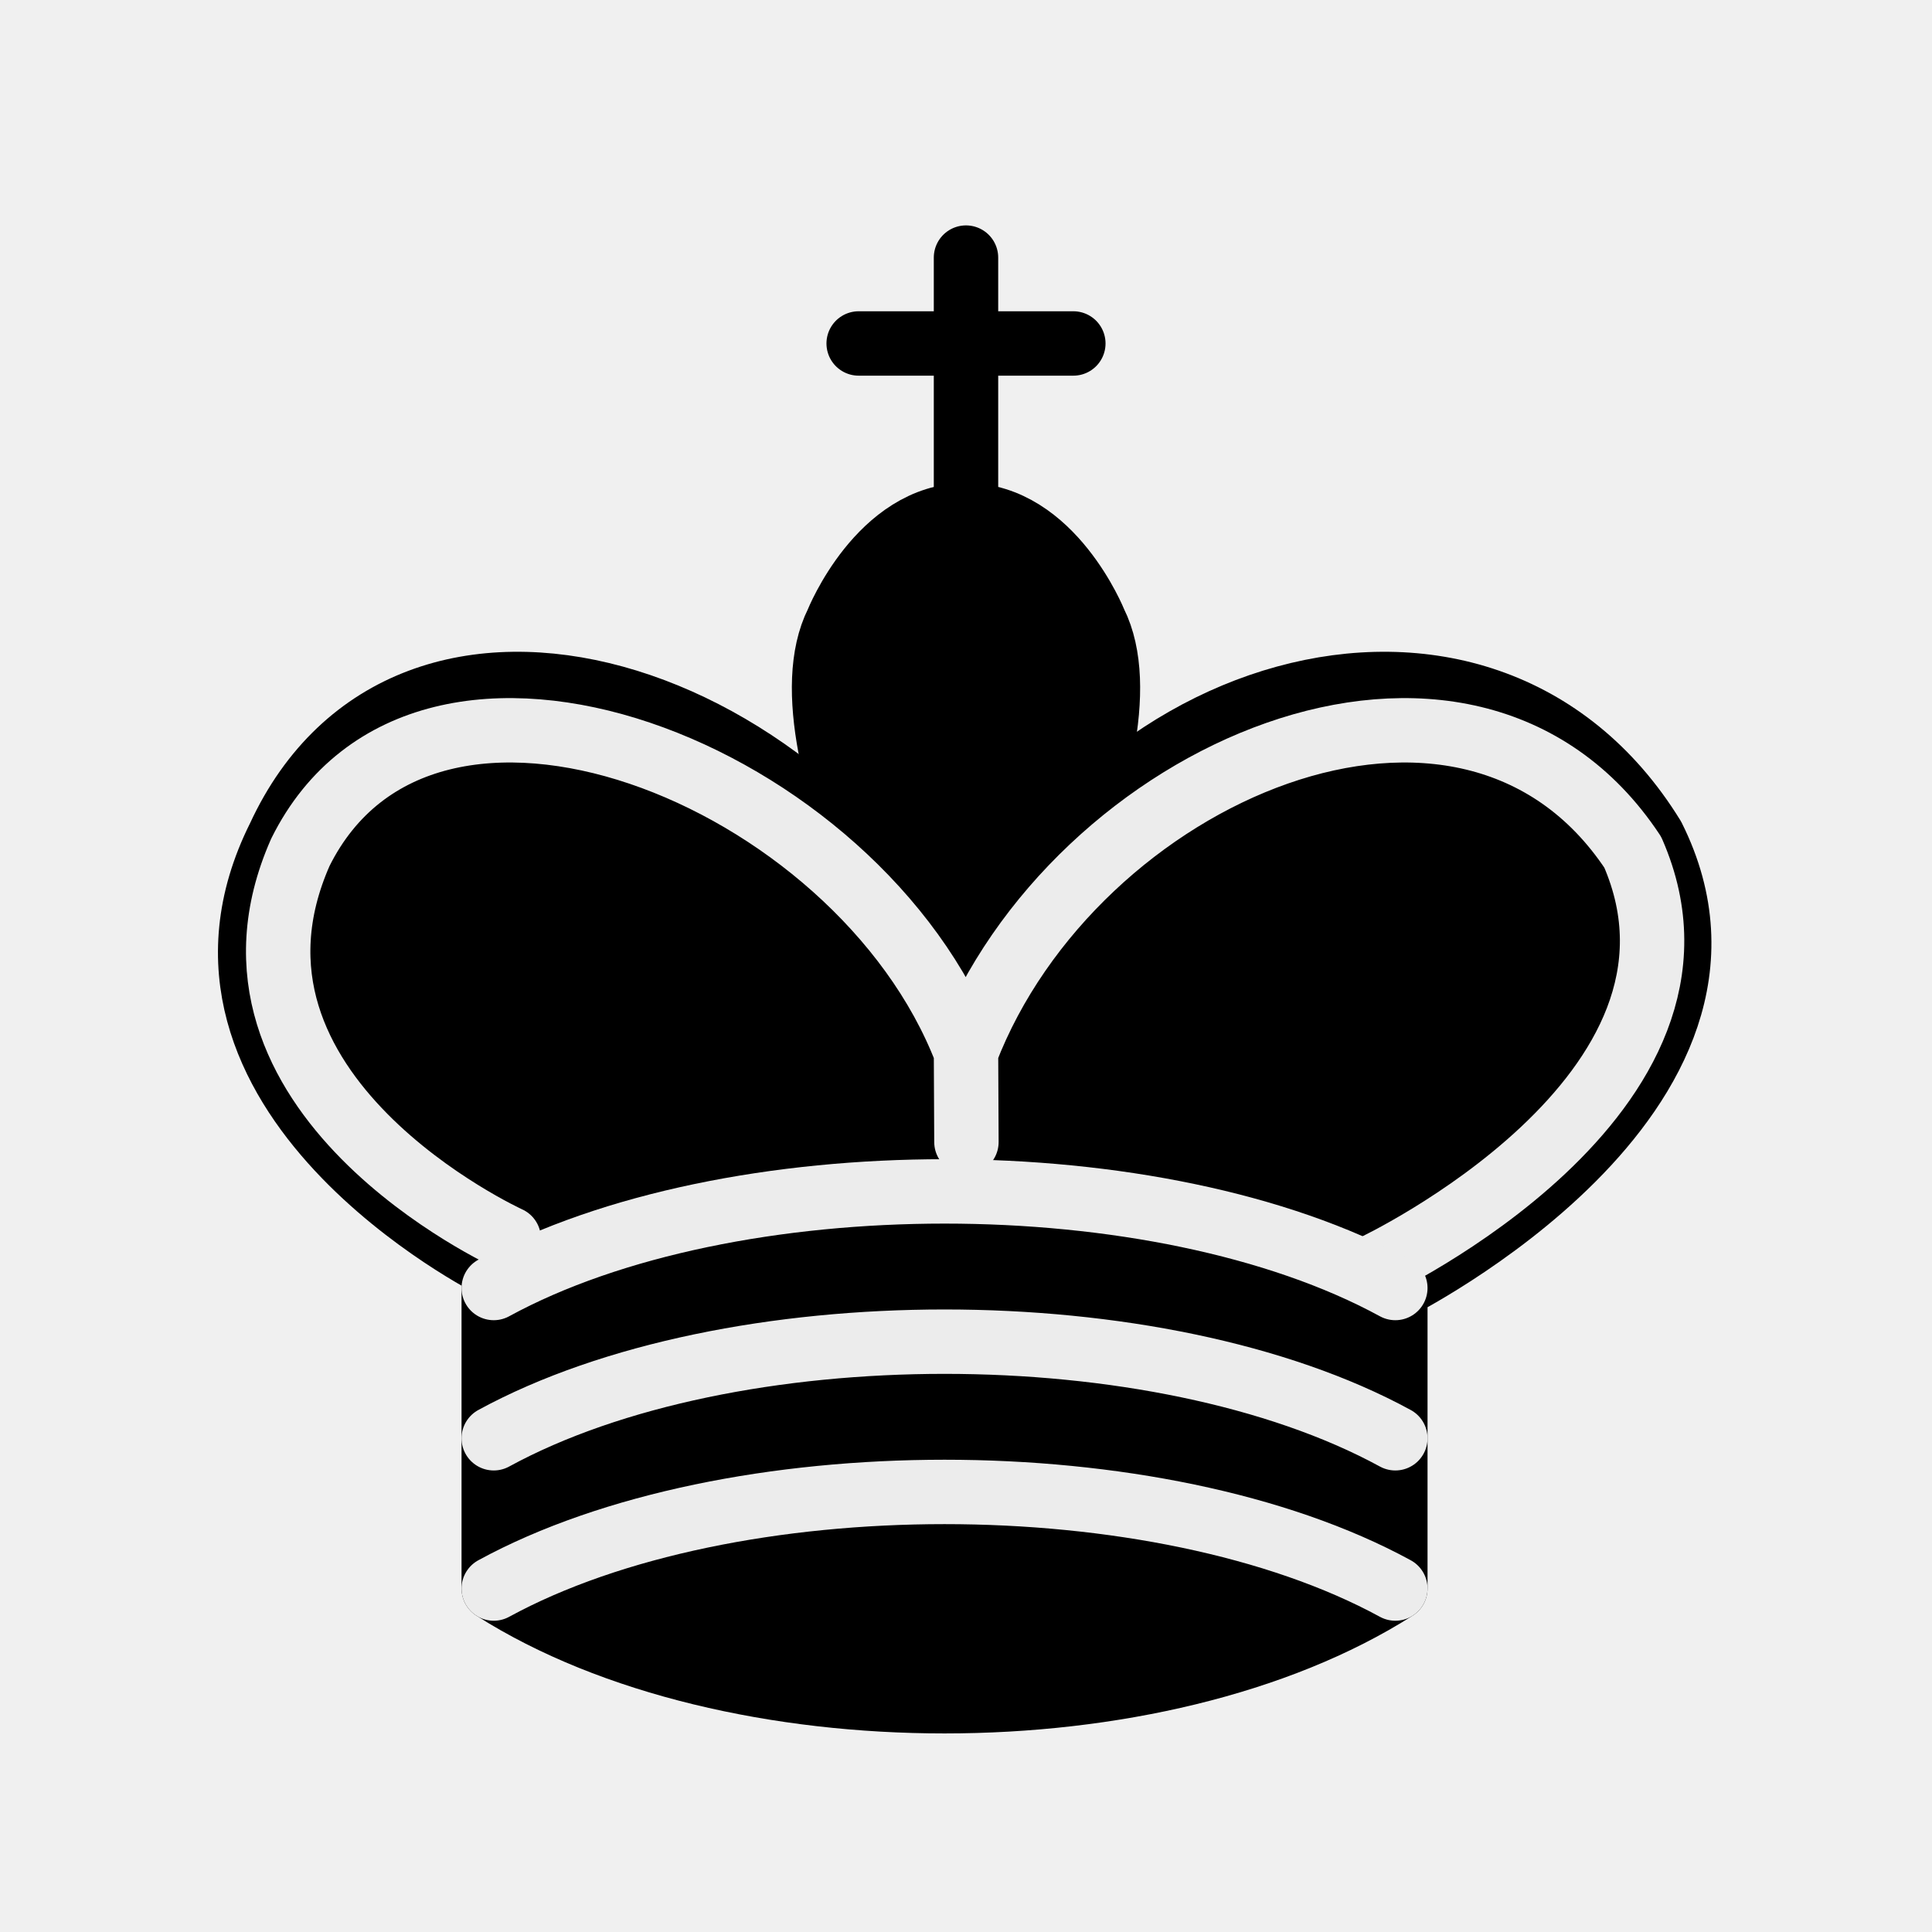
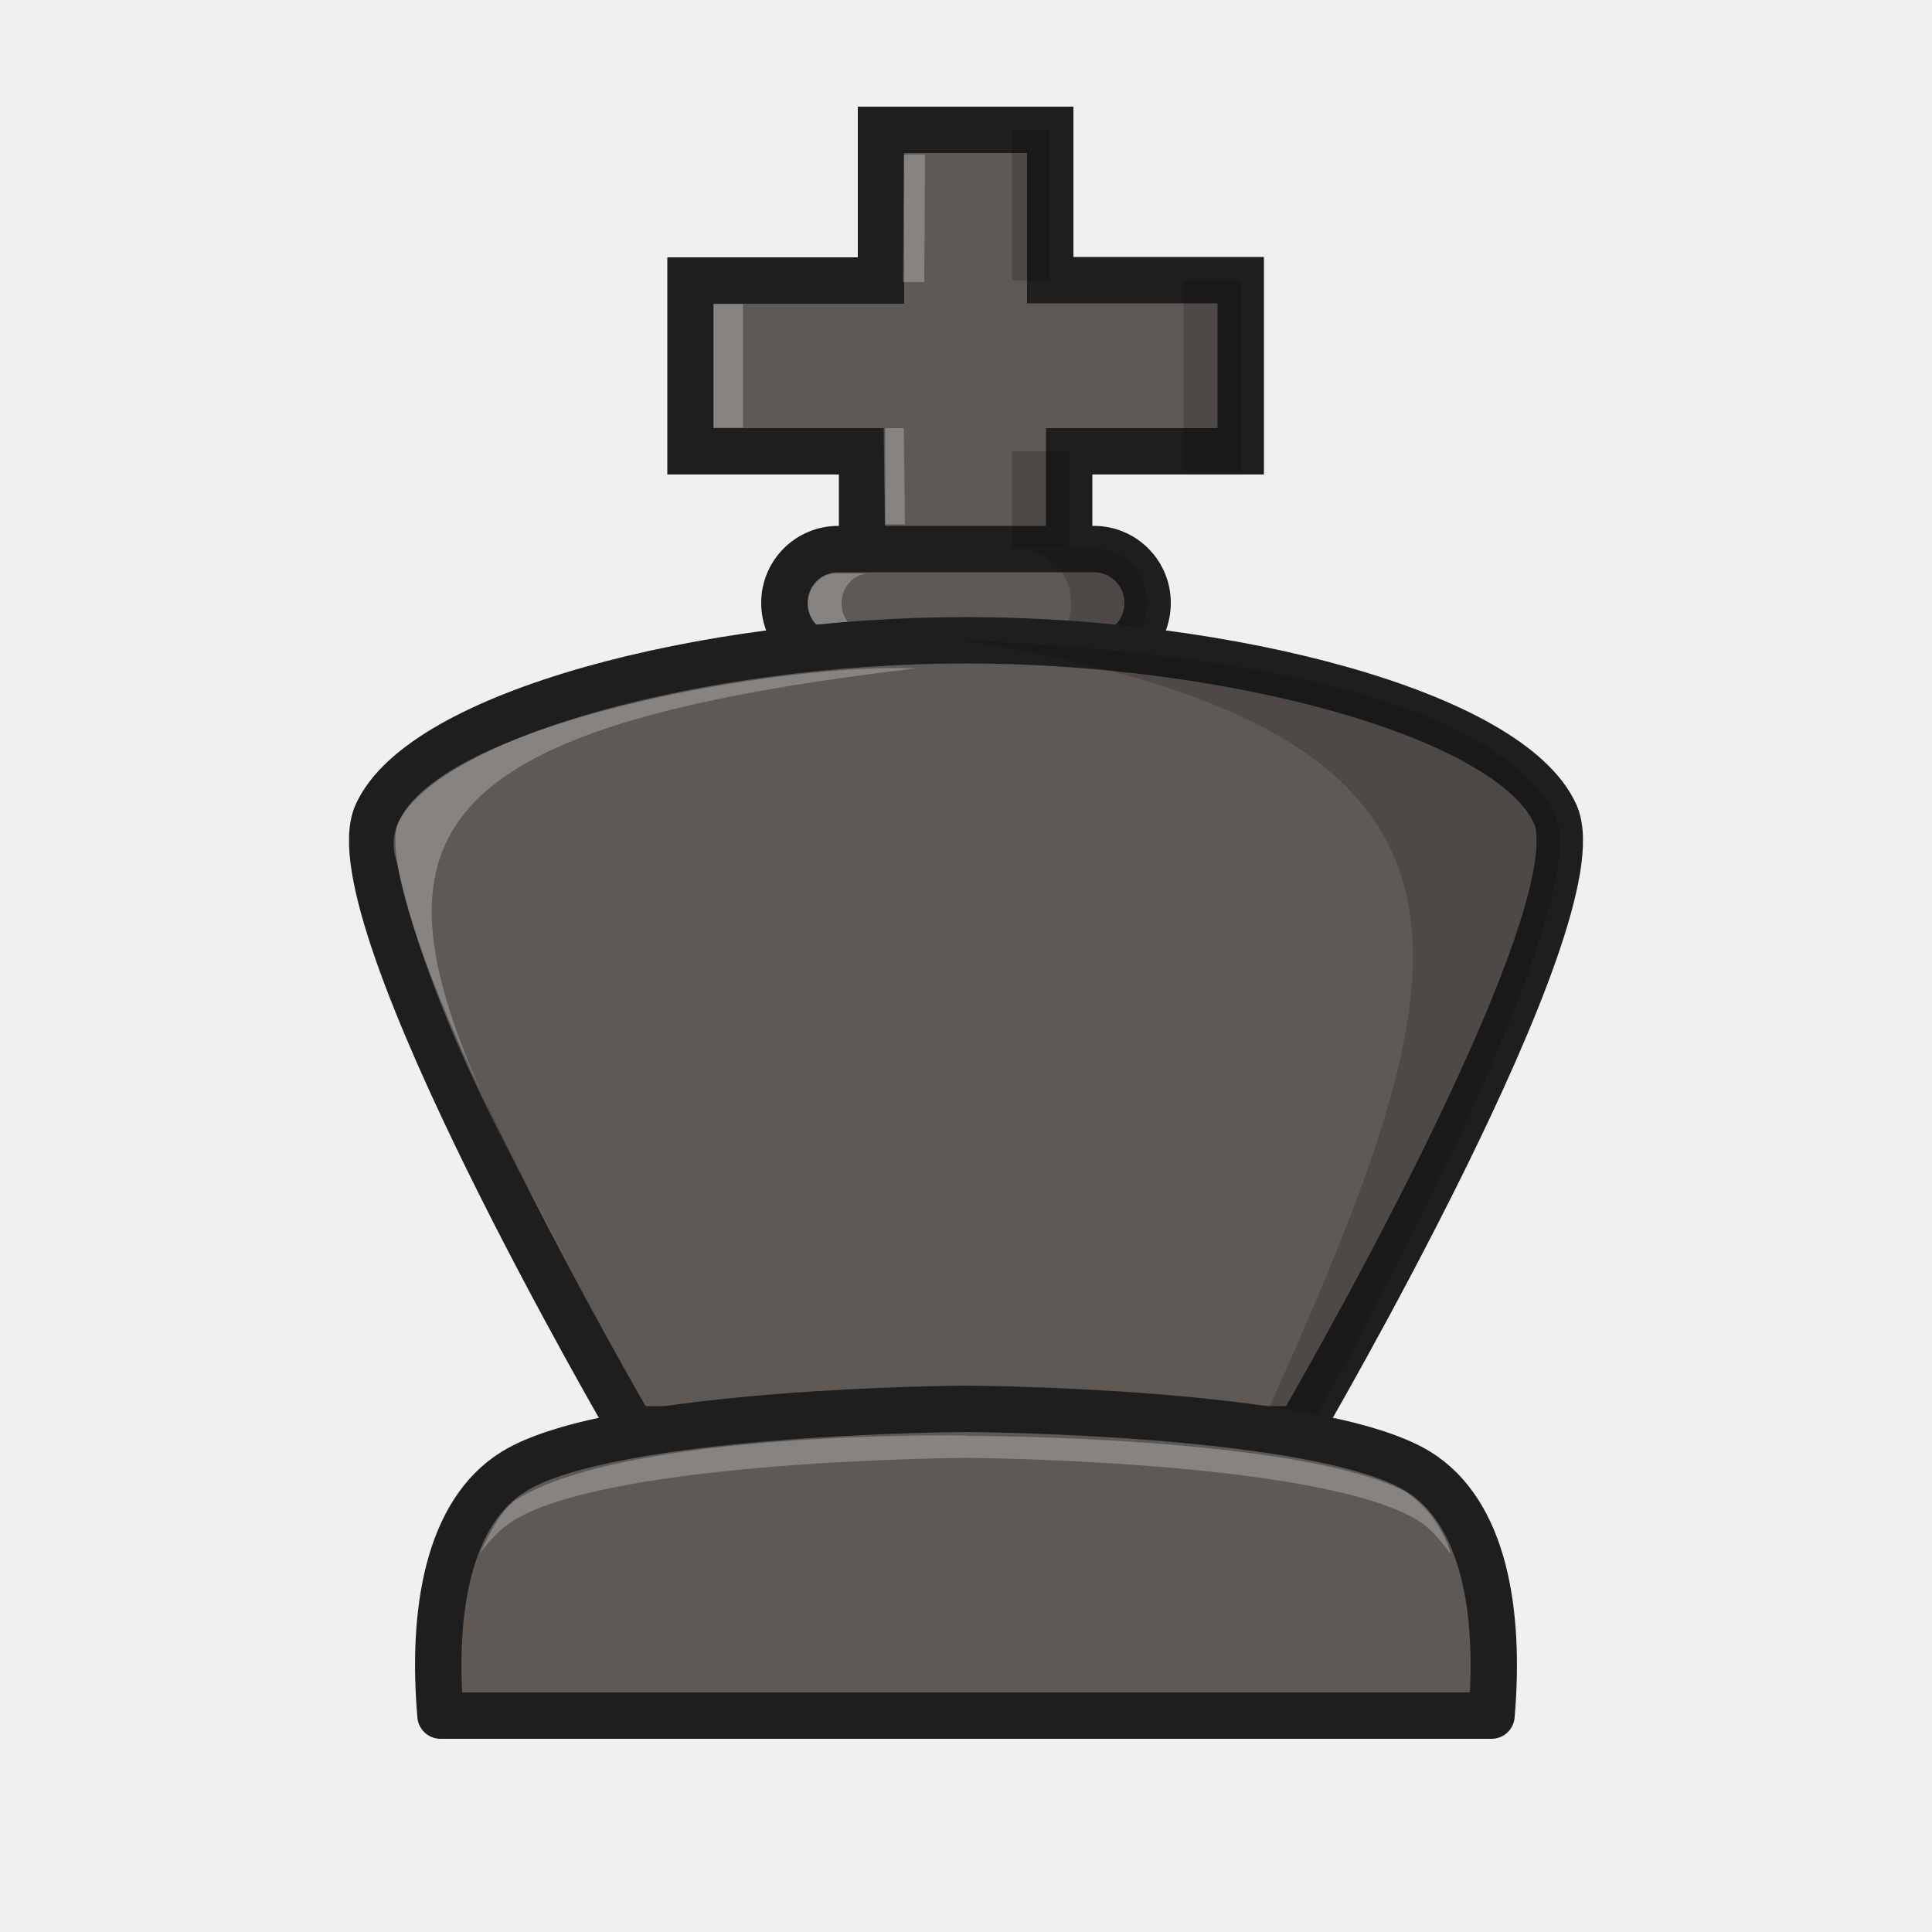
- <svg xmlns="http://www.w3.org/2000/svg" width="45" height="45">
-   <g fill="none" fill-rule="evenodd" stroke="#000" stroke-width="1.5" stroke-linecap="round" stroke-linejoin="round">
-     <path d="M22.5 11.63V6" stroke-linejoin="miter" />
-     <path d="M22.5 25s4.5-7.5 3-10.5c0 0-1-2.5-3-2.5s-3 2.5-3 2.5c-1.5 3 3 10.5 3 10.5" fill="#000" stroke-linecap="butt" stroke-linejoin="miter" />
-     <path d="M11.5 37c5.5 3.5 15.5 3.5 21 0v-7s9-4.5 6-10.5c-4-6.5-13.5-3.5-16 4V27v-3.5c-3.5-7.5-13-10.5-16-4-3 6 5 10 5 10V37z" fill="#000" />
-     <path d="M20 8h5" stroke-linejoin="miter" />
-     <path d="M32 29.5s8.5-4 6.03-9.65C34.15 14 25 18 22.5 24.5l.01 2.1-.01-2.1C20 18 9.906 14 6.997 19.85c-2.497 5.65 4.853 9 4.853 9" stroke="#ececec" />
-     <path d="M11.5 30c5.5-3 15.5-3 21 0m-21 3.5c5.5-3 15.5-3 21 0m-21 3.5c5.5-3 15.5-3 21 0" stroke="#ececec" />
-   </g>
+ <svg xmlns="http://www.w3.org/2000/svg" style="color-scheme:light only" fill-rule="evenodd" clip-rule="evenodd" image-rendering="optimizeQuality" shape-rendering="geometricPrecision" text-rendering="geometricPrecision" viewBox="0 0 50 50">
+   <path fill="#5f5955" stroke="#1e1e1e" stroke-linecap="round" stroke-width="1.2" d="M27.67 15.22v-3.54h4.44V7.25h-4.93V3.36H22.8v3.9h-4.93v4.42h4.44v3.55" />
+   <rect width="9.4" height="2.79" x="20.3" y="14.21" fill="#5f5955" stroke="#1e1e1e" stroke-linejoin="round" stroke-width="1.2" ry="1.39" />
+   <path d="M26.42 14.21c.72 0 1.3.63 1.3 1.4s-.58 1.4-1.3 1.4h1.97c.72 0 1.3-.63 1.3-1.4s-.58-1.4-1.3-1.4z" opacity=".18" />
+   <path fill="#fff" d="M21.63 14.84c-.4 0-.72.35-.72.78 0 .42.32.77.72.77h.88c-.4 0-.73-.35-.73-.78 0-.42.32-.77.72-.77z" opacity=".25" />
+   <path fill="#5f5955" stroke="#1e1e1e" stroke-linecap="round" stroke-width="1.2" d="M33.63 36.99s7.78-13.32 6.62-15.92c-1.17-2.6-8.48-4.5-15.25-4.5s-14.08 1.9-15.25 4.5c-1.16 2.6 6.61 15.92 6.61 15.92z" />
+   <path d="M25 16.58c15.93 2.62 12.57 9.35 6.64 22.54l2.02-1.73s7.75-13.72 6.59-16.32c-1.55-2.83-7.5-4.16-15.25-4.5z" opacity=".18" />
+   <path fill="#fff" d="M23.77 17.3c-3.9-.19-14.63 1.8-13.5 5.01.8 3.73 2.75 7.25 4.5 10.5-5.69-10.33-5.94-13.77 9-15.52zM23.39 4l-.02 3.3h.55l.02-3.3zm-4.93 3.87v3.2h.77v-3.2zm4.41 3.21.03 2.49h.52l-.03-2.49z" opacity=".25" />
+   <path d="M26.19 3.36v3.9h.99v-3.9zm4.44 3.9v4.94h1.48V7.25zm-4.44 4.42v2.5h1.48v-2.5z" opacity=".18" />
+   <path fill="#5f5955" stroke="#1e1e1e" stroke-linejoin="round" stroke-width="1.2" d="M25 36.46s-9.13.04-11.7 1.62c-1.72 1.06-2.13 3.65-1.9 6.32h27.2c.23-2.67-.18-5.26-1.9-6.32C34.12 36.5 25 36.46 25 36.46z" />
+   <path fill="#fff" d="M25 37.15S16.29 37 13.38 38.8c-.37.23-.7.84-.96 1.4.26-.34.5-.62.89-.86C15.87 37.78 25 37.73 25 37.73s9.13.05 11.7 1.62c.38.24.58.54.85.87a3 3 0 0 0-1.15-1.6C33.65 37.15 25 37.16 25 37.16z" opacity=".25" />
</svg>
